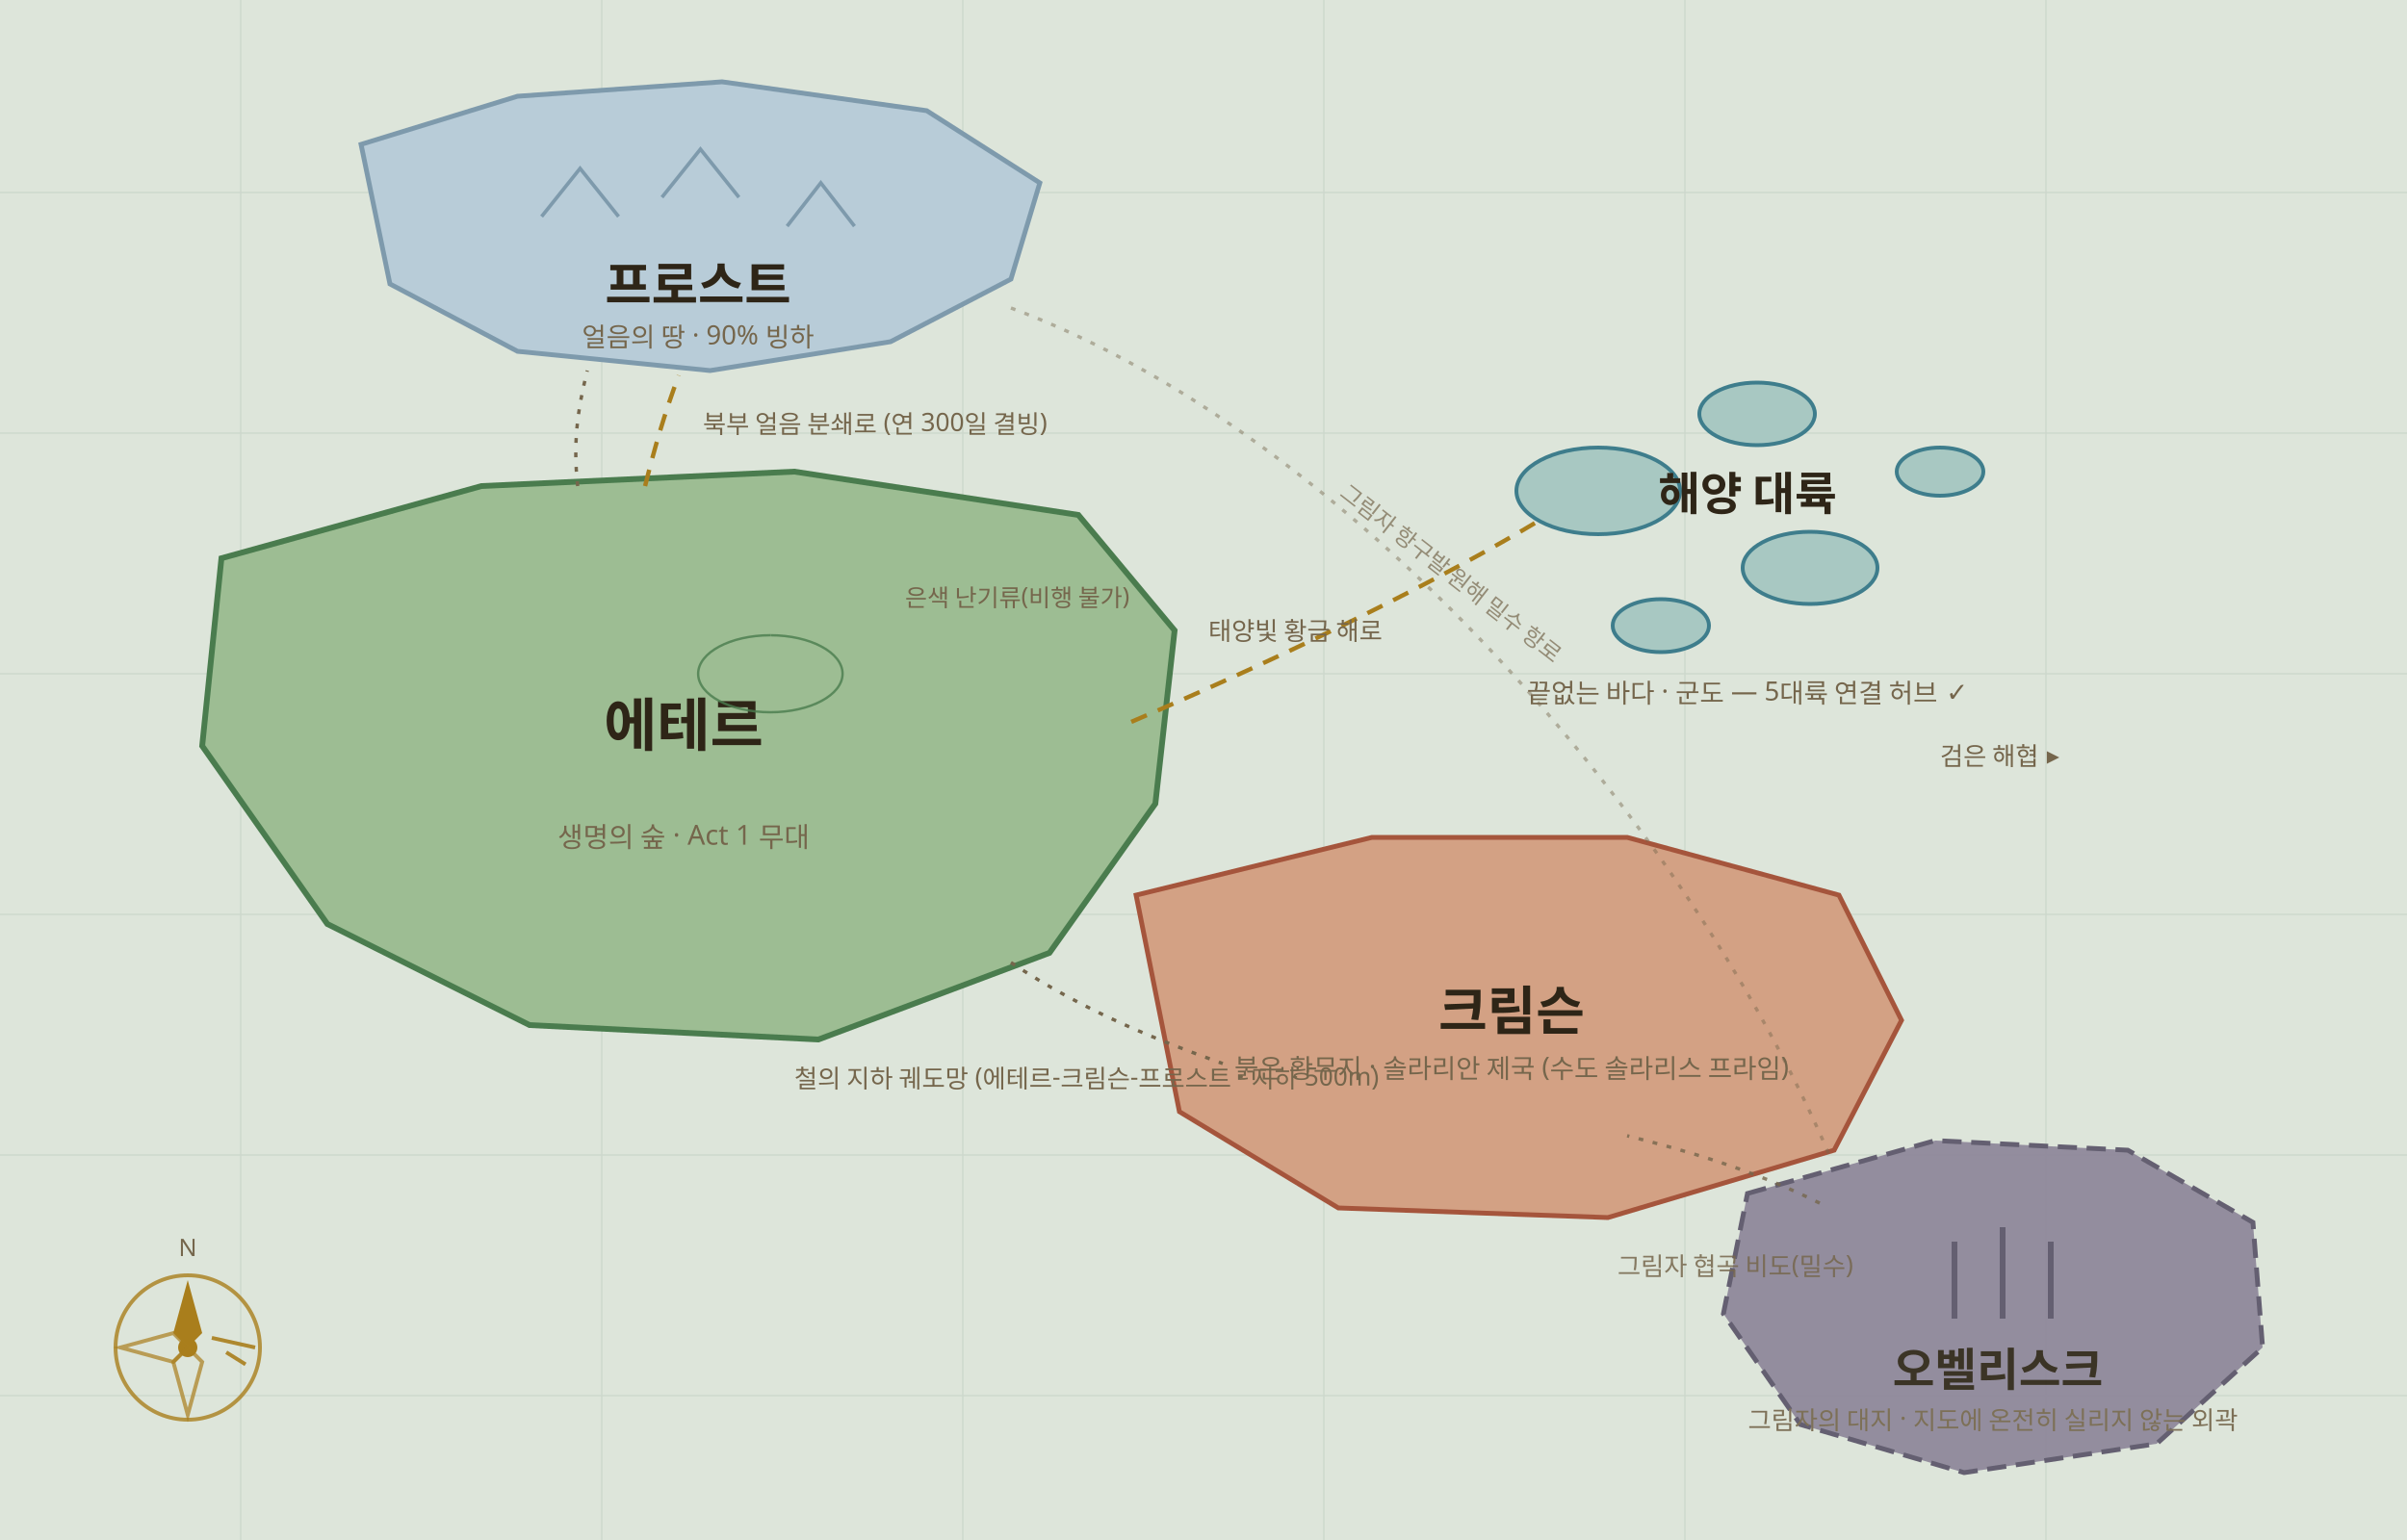
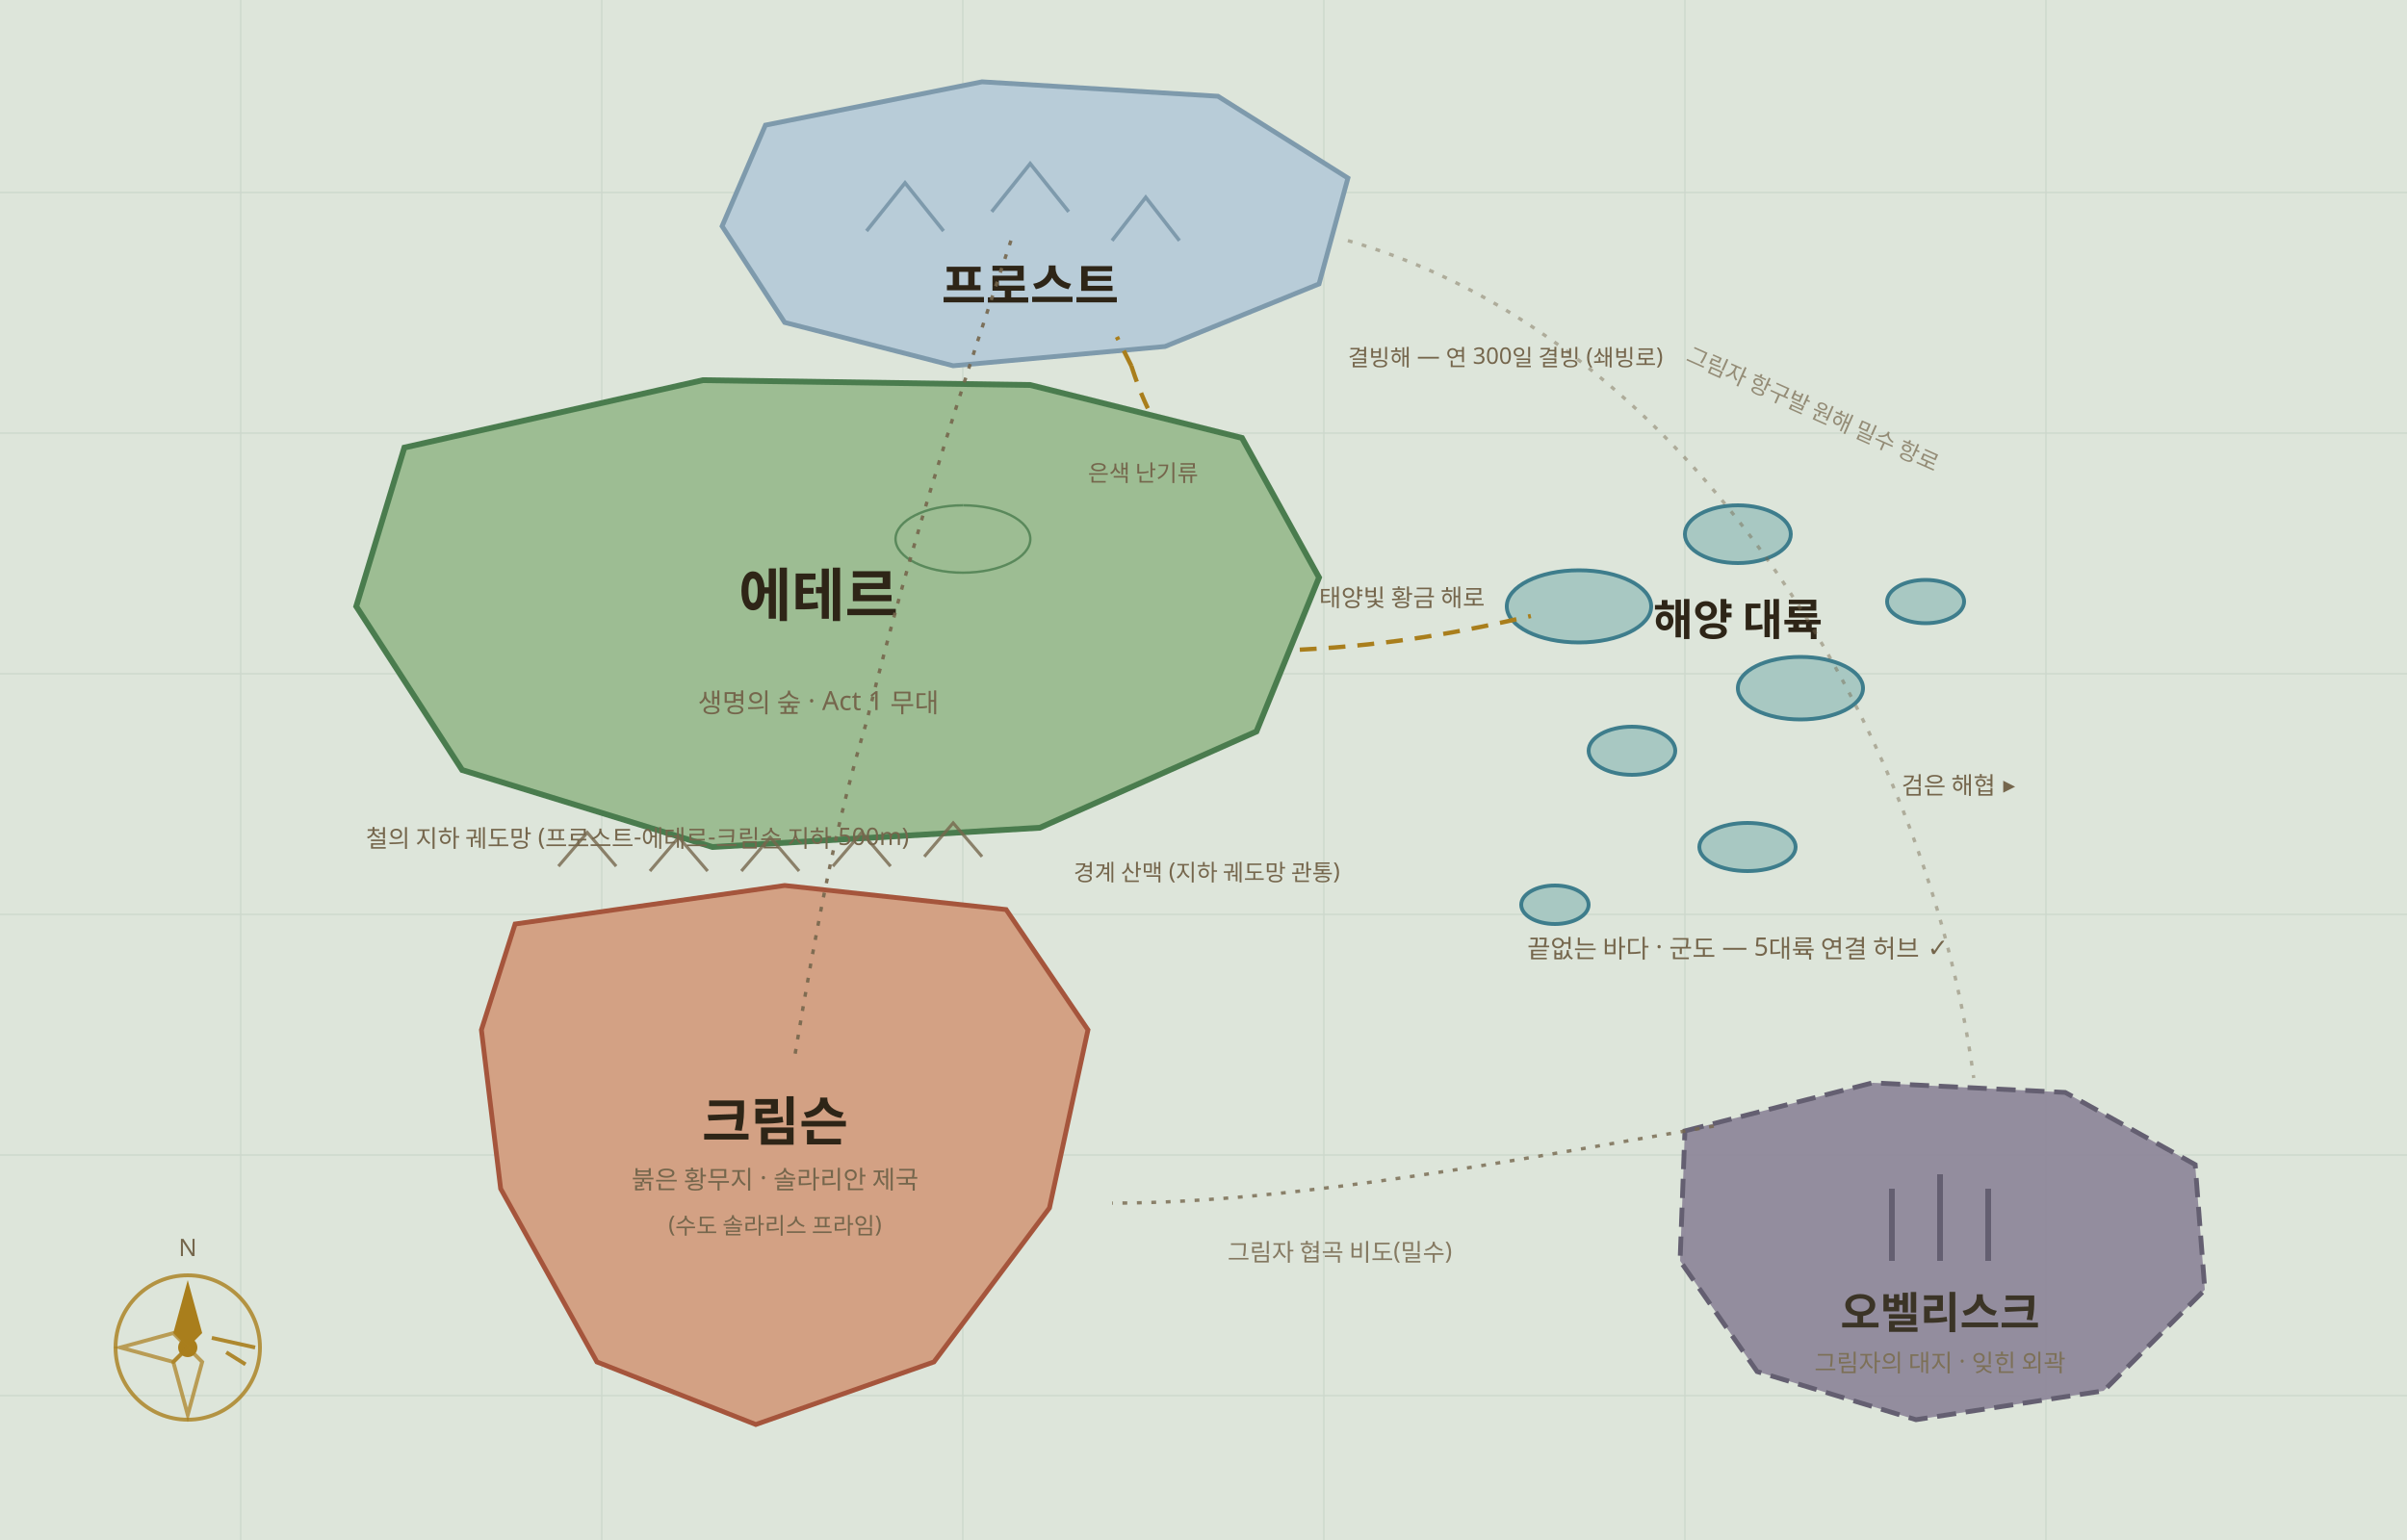
- <svg xmlns="http://www.w3.org/2000/svg" viewBox="0 0 1000 640" role="img" aria-label="아스트라리스 5대 대륙 — 작가 스케치 정본">
+ <svg xmlns="http://www.w3.org/2000/svg" viewBox="0 0 1000 640" role="img" aria-label="아스트라리스 5대 대륙 — 작가 그림 정본 v2">
  <rect width="100%" height="100%" fill="#f1eadb" />
  <style>
.sea-h{fill:#dde5da}
.lbl{font-family:'Nanum Myeongjo',Batang,Georgia,serif;fill:#2e2517;font-weight:700}
.lbl2{font-family:'Pretendard','Malgun Gothic',sans-serif;fill:#75664c;font-weight:500}
.route{fill:none;stroke:#a97e1c;stroke-width:1.8;stroke-dasharray:7 5}
.route2{fill:none;stroke:#75664c;stroke-width:1.4;stroke-dasharray:2 4}
.city{fill:#c39b2d;stroke:#2e2517;stroke-width:1.1}
.cap{fill:#c39b2d;stroke:#2e2517;stroke-width:1.2}
.bord{fill:none;stroke:#75664c;stroke-width:1;stroke-dasharray:3 4;opacity:.75}
</style>
  <rect class="sea-h" width="1000" height="640" />
  <g stroke="#bfcdc0" stroke-width=".6" opacity=".55">
    <path d="M0 80H1000M0 180H1000M0 280H1000M0 380H1000M0 480H1000M0 580H1000" />
    <path d="M100 0V640M250 0V640M400 0V640M550 0V640M700 0V640M850 0V640" />
  </g>
-   <path d="M150 60 L215 40 L300 34 L385 46 L432 76 L420 116 L370 142 L295 154 L215 146 L162 118 Z" fill="#b8ccd8" stroke="#7e9aac" stroke-width="2" />
-   <path d="M225 90 l16 -20 16 20 M275 82 l16 -20 16 20 M327 94 l14 -18 14 18" fill="none" stroke="#7e9aac" stroke-width="1.5" />
-   <text class="lbl" x="290" y="126" font-size="21" text-anchor="middle">프로스트</text>
-   <text class="lbl2" x="290" y="144" font-size="11" text-anchor="middle">얼음의 땅 · 90% 빙하</text>
-   <path d="M92 232 L200 202 L330 196 L448 214 L488 262 L480 334 L436 396 L340 432 L220 426 L136 384 L84 310 Z" fill="#9dbd93" stroke="#4a7c4e" stroke-width="2.4" />
-   <text class="lbl" x="284" y="310" font-size="24" text-anchor="middle">에테르</text>
-   <text class="lbl2" x="284" y="352" font-size="11.5" text-anchor="middle">생명의 숲 · Act 1 무대</text>
-   <path d="M320 264 a30 16 0 1 0 .1 0" fill="none" stroke="#4a7c4e" stroke-width="1" opacity=".8" />
-   <text class="lbl2" x="376" y="252" font-size="10">은색 난기류(비행 불가)</text>
-   <path d="M472 372 L570 348 L676 348 L764 372 L790 424 L762 478 L668 506 L556 502 L490 462 Z" fill="#d3a184" stroke="#a5553c" stroke-width="2" />
-   <text class="lbl" x="628" y="428" font-size="22" text-anchor="middle">크림슨</text>
-   <text class="lbl2" x="628" y="448" font-size="11" text-anchor="middle">붉은 황무지 · 솔라리안 제국 (수도 솔라리스 프라임)</text>
+   <path d="M318 52 L408 34 L506 40 L560 74 L548 118 L484 144 L396 152 L326 134 L300 94 Z" fill="#b8ccd8" stroke="#7e9aac" stroke-width="2" />
+   <path d="M360 96 l16 -20 16 20 M412 88 l16 -20 16 20 M462 100 l14 -18 14 18" fill="none" stroke="#7e9aac" stroke-width="1.5" />
+   <text class="lbl" x="428" y="126" font-size="20" text-anchor="middle">프로스트</text>
+   <text class="lbl2" x="560" y="152" font-size="9.5">결빙해 — 연 300일 결빙 (쇄빙로)</text>
+   <path d="M168 186 L292 158 L428 160 L516 182 L548 240 L522 304 L432 344 L296 352 L192 320 L148 252 Z" fill="#9dbd93" stroke="#4a7c4e" stroke-width="2.4" />
+   <text class="lbl" x="340" y="256" font-size="24" text-anchor="middle">에테르</text>
+   <text class="lbl2" x="340" y="296" font-size="11" text-anchor="middle">생명의 숲 · Act 1 무대</text>
+   <path d="M400 210 a28 14 0 1 0 .1 0" fill="none" stroke="#4a7c4e" stroke-width="1" opacity=".8" />
+   <text class="lbl2" x="452" y="200" font-size="9.5">은색 난기류</text>
+   <path d="M232 360 l12 -14 12 14 M270 362 l12 -14 12 14 M308 362 l12 -14 12 14 M346 360 l12 -14 12 14 M384 356 l12 -14 12 14" fill="none" stroke="#75664c" stroke-width="1.3" opacity=".8" />
+   <text class="lbl2" x="446" y="366" font-size="9.5">경계 산맥 (지하 궤도망 관통)</text>
+   <path d="M214 384 L326 368 L418 378 L452 428 L436 502 L388 566 L314 592 L248 566 L208 494 L200 428 Z" fill="#d3a184" stroke="#a5553c" stroke-width="2" />
+   <text class="lbl" x="322" y="474" font-size="22" text-anchor="middle">크림슨</text>
+   <text class="lbl2" x="322" y="494" font-size="10.5" text-anchor="middle">붉은 황무지 · 솔라리안 제국</text>
+   <text class="lbl2" x="322" y="512" font-size="9.5" text-anchor="middle">(수도 솔라리스 프라임)</text>
+   <g fill="#a8c8c2" stroke="#3e7d8c" stroke-width="1.6">
+     <ellipse cx="656" cy="252" rx="30" ry="15" />
+     <ellipse cx="722" cy="222" rx="22" ry="12" />
+     <ellipse cx="748" cy="286" rx="26" ry="13" />
+     <ellipse cx="678" cy="312" rx="18" ry="10" />
+     <ellipse cx="800" cy="250" rx="16" ry="9" />
+     <ellipse cx="726" cy="352" rx="20" ry="10" />
+     <ellipse cx="646" cy="376" rx="14" ry="8" />
+   </g>
+   <text class="lbl" x="722" y="264" font-size="18" text-anchor="middle">해양 대륙</text>
+   <text class="lbl2" x="722" y="398" font-size="10.5" text-anchor="middle">끝없는 바다 · 군도 — 5대륙 연결 허브 ✓</text>
+   <text class="lbl2" x="790" y="330" font-size="10">검은 해협 ▸</text>
  <g opacity=".92">
-     <path d="M726 496 L804 474 L884 478 L936 508 L940 560 L896 600 L816 612 L748 592 L716 546 Z" fill="#8d8699" stroke="#5a5468" stroke-width="2" stroke-dasharray="8 4" />
-     <path d="M812 516 v32 M832 510 v38 M852 516 v32" stroke="#5a5468" stroke-width="2.4" />
-     <text class="lbl" x="830" y="576" font-size="19" text-anchor="middle" fill="#2e2517">오벨리스크</text>
-     <text class="lbl2" x="828" y="594" font-size="10.5" text-anchor="middle">그림자의 대지 · 지도에 온전히 실리지 않는 외곽</text>
+     <path d="M700 470 L778 450 L858 454 L912 484 L916 536 L874 578 L796 590 L730 570 L698 524 Z" fill="#8d8699" stroke="#5a5468" stroke-width="2" stroke-dasharray="8 4" />
+     <path d="M786 494 v30 M806 488 v36 M826 494 v30" stroke="#5a5468" stroke-width="2.4" />
+     <text class="lbl" x="806" y="552" font-size="18" text-anchor="middle" fill="#2e2517">오벨리스크</text>
+     <text class="lbl2" x="806" y="570" font-size="10" text-anchor="middle">그림자의 대지 · 잊힌 외곽</text>
  </g>
-   <g fill="#a8c8c2" stroke="#3e7d8c" stroke-width="1.6">
-     <ellipse cx="664" cy="204" rx="34" ry="18" />
-     <ellipse cx="730" cy="172" rx="24" ry="13" />
-     <ellipse cx="752" cy="236" rx="28" ry="15" />
-     <ellipse cx="690" cy="260" rx="20" ry="11" />
-     <ellipse cx="806" cy="196" rx="18" ry="10" />
-   </g>
-   <text class="lbl" x="726" y="212" font-size="19" text-anchor="middle">해양 대륙</text>
-   <text class="lbl2" x="726" y="292" font-size="11" text-anchor="middle">끝없는 바다 · 군도 — 5대륙 연결 허브 ✓</text>
-   <text class="lbl2" x="806" y="318" font-size="10.5">검은 해협 ▸</text>
-   <path class="route" d="M268 202 C272 186 276 172 282 156" />
-   <text class="lbl2" x="292" y="180" font-size="10.5">북부 얼음 분쇄로 (연 300일 결빙)</text>
-   <path class="route" d="M470 300 C540 270 600 240 640 216" />
-   <text class="lbl2" x="502" y="266" font-size="10.5">태양빛 황금 해로</text>
-   <path class="route2" d="M420 400 C450 420 480 432 508 442" />
-   <text class="lbl2" x="330" y="452" font-size="10.5">철의 지하 궤도망 (에테르-크림슨-프로스트 · 지하 500m)</text>
-   <path class="route2" d="M240 202 C238 184 240 170 244 154" />
-   <path class="route2" d="M756 500 C728 486 700 478 676 472" opacity=".8" />
-   <text class="lbl2" x="672" y="530" font-size="10.5" opacity=".85">그림자 협곡 비도(밀수)</text>
-   <path class="route2" d="M420 128 C560 180 700 340 760 480" opacity=".45" />
-   <text class="lbl2" x="556" y="206" font-size="9.5" opacity=".7" transform="rotate(38 556 206)">그림자 항구발 원해 밀수 항로</text>
+   <path class="route" d="M470 152 C468 148 466 144 464 140 M470 152 C472 158 474 164 478 172" />
+   <path class="route2" d="M420 100 C400 160 380 220 360 300 C348 340 340 380 330 440" opacity=".9" />
+   <text class="lbl2" x="252" y="404" font-size="9.5" transform="rotate(78 252 404)"> </text>
+   <text class="lbl2" x="152" y="352" font-size="10">철의 지하 궤도망 (프로스트-에테르-크림슨 지하 500m)</text>
+   <path class="route" d="M540 270 C580 268 610 262 636 256" />
+   <text class="lbl2" x="548" y="252" font-size="10">태양빛 황금 해로</text>
+   <path class="route2" d="M712 468 C640 480 540 500 462 500" opacity=".8" />
+   <text class="lbl2" x="510" y="524" font-size="10" opacity=".85">그림자 협곡 비도(밀수)</text>
+   <path class="route2" d="M560 100 C700 140 800 300 820 448" opacity=".45" />
+   <text class="lbl2" x="700" y="150" font-size="9.5" opacity=".7" transform="rotate(24 700 150)">그림자 항구발 원해 밀수 항로</text>
  <g transform="translate(78 560)" stroke="#a97e1c" fill="none" stroke-width="1.6">
    <circle r="30" opacity=".8" />
    <circle r="4" fill="#a97e1c" stroke="none" />
    <path d="M0 -28 L6 -6 L0 0 L-6 -6 Z" fill="#a97e1c" stroke="none" />
    <path d="M0 28 L6 6 L0 0 L-6 6 Z" opacity=".7" />
    <path d="M-28 0 L-6 -6 L0 0 L-6 6 Z" opacity=".7" />
    <path d="M28 0 L10 -4" opacity=".9" />
    <path d="M16 2 L24 7" opacity=".9" />
    <text class="lbl2" y="-38" font-size="10" text-anchor="middle" stroke="none" fill="#75664c">N</text>
  </g>
</svg>
